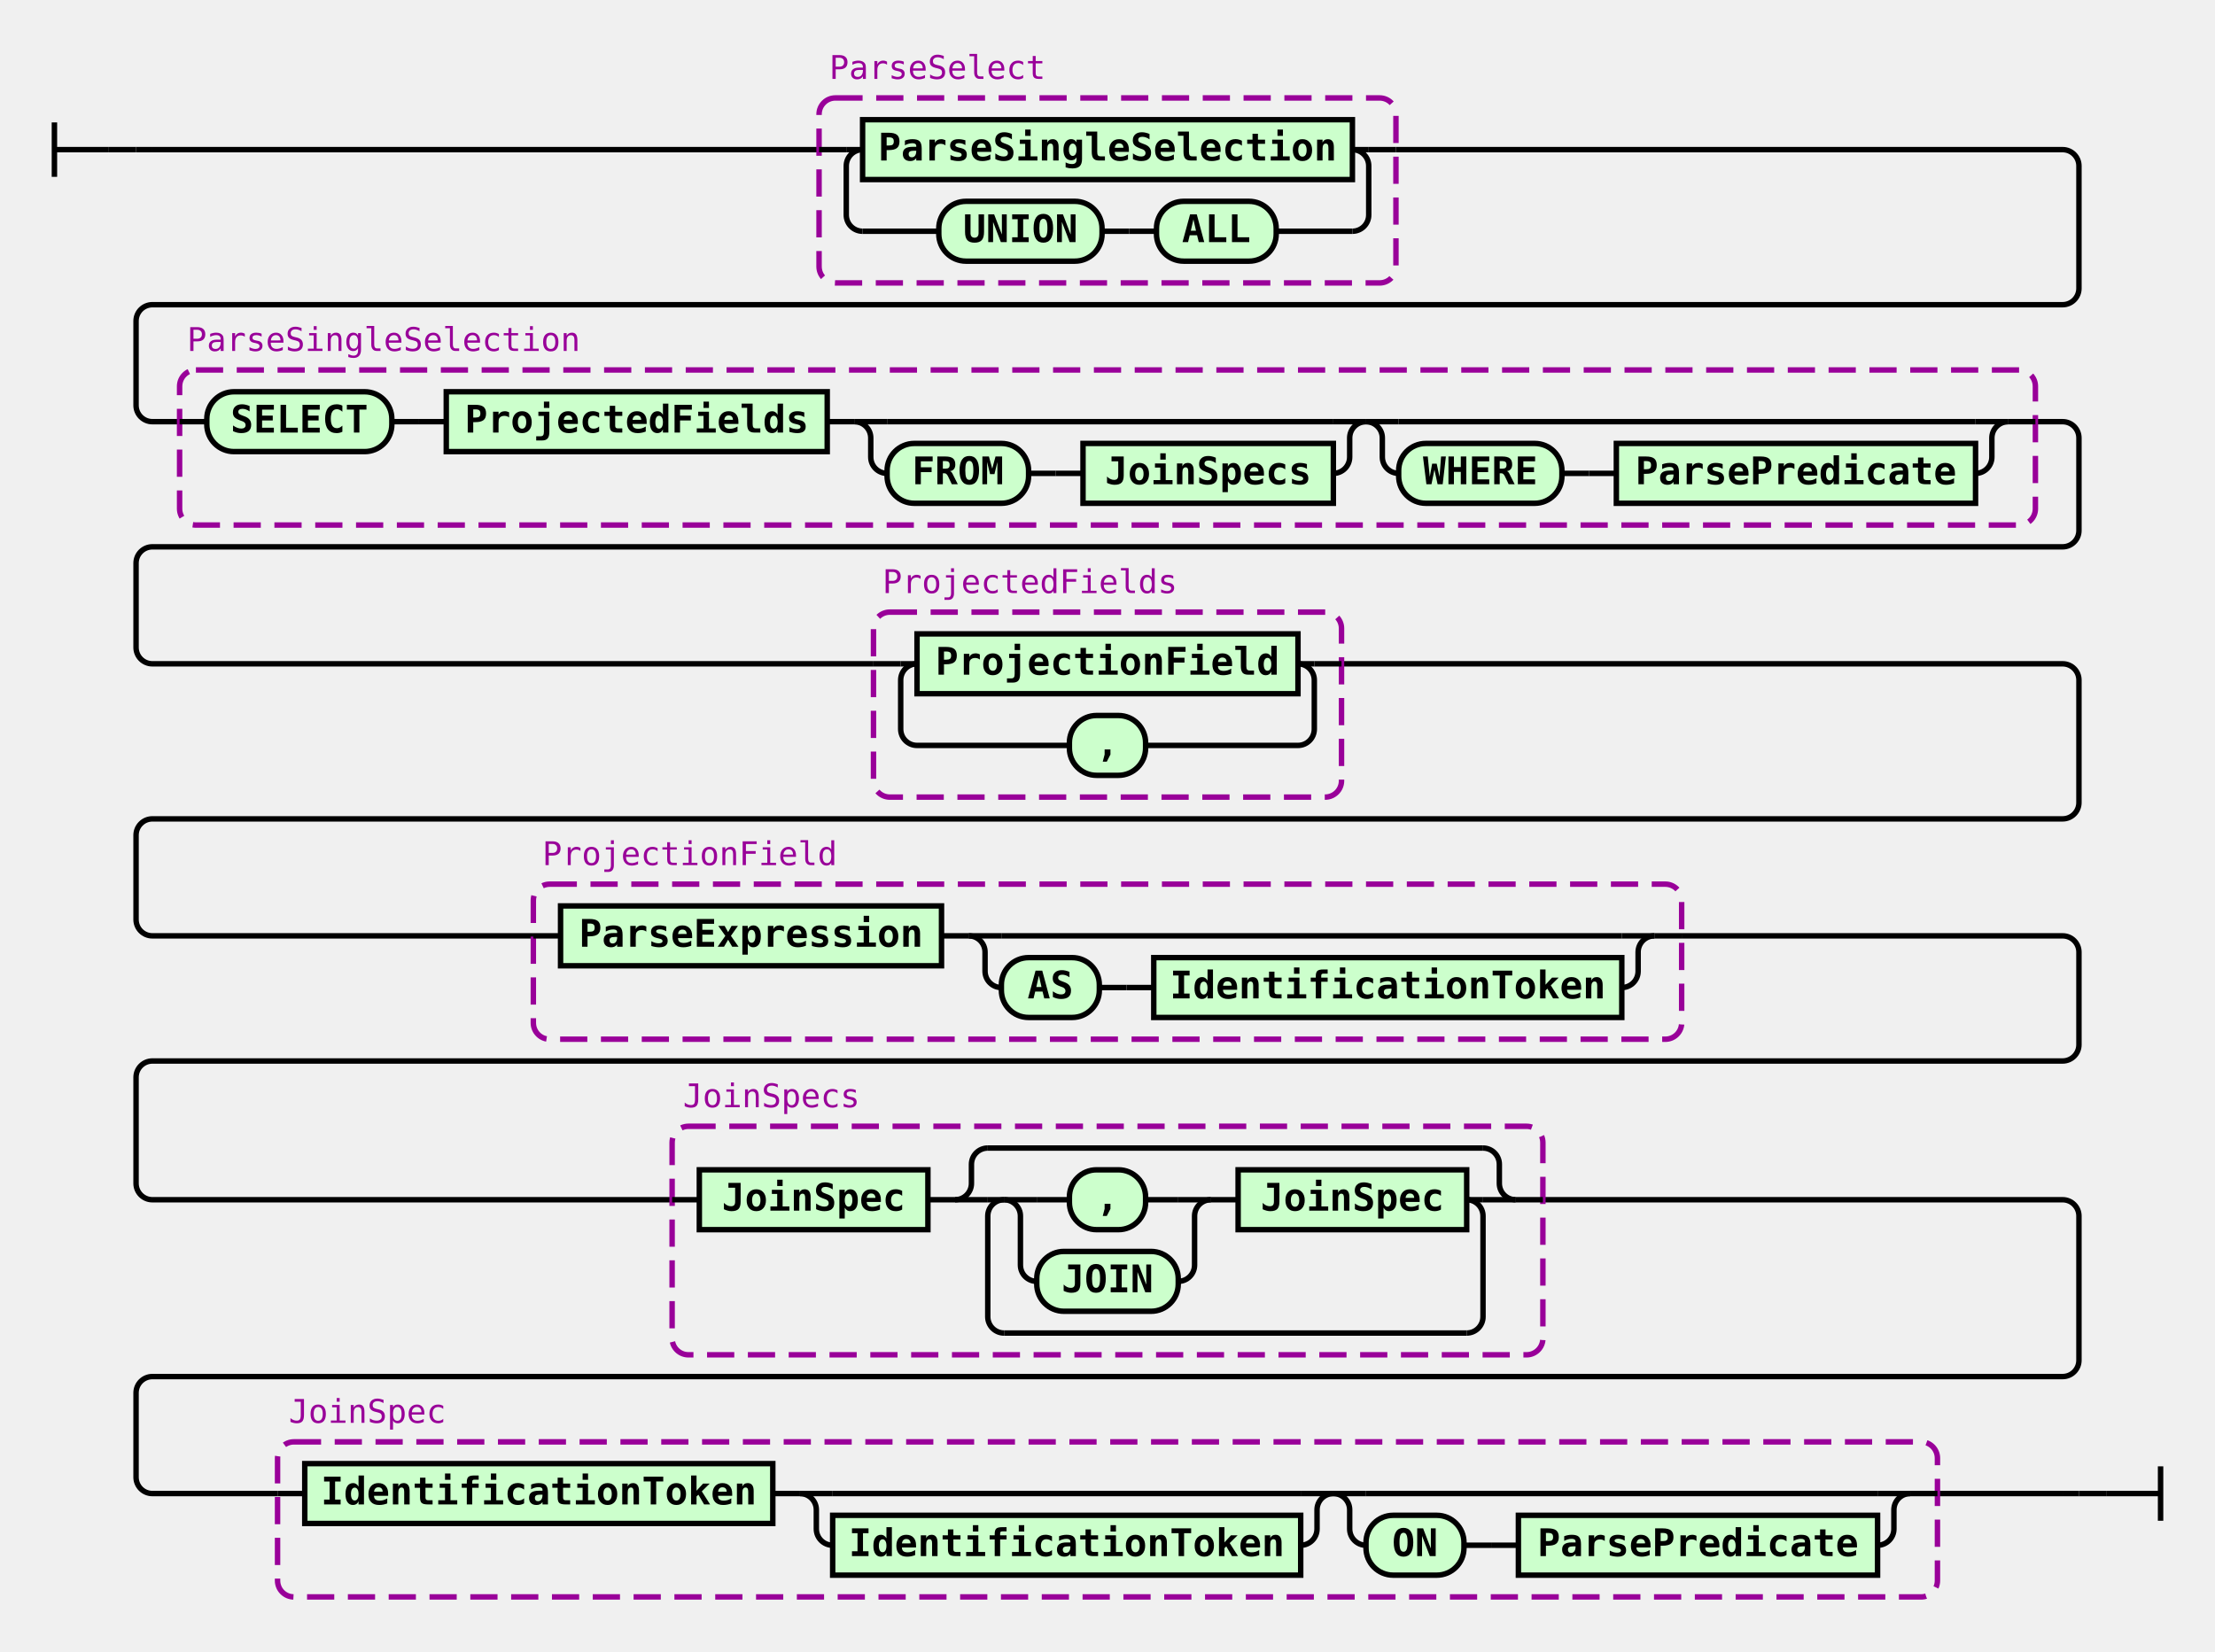
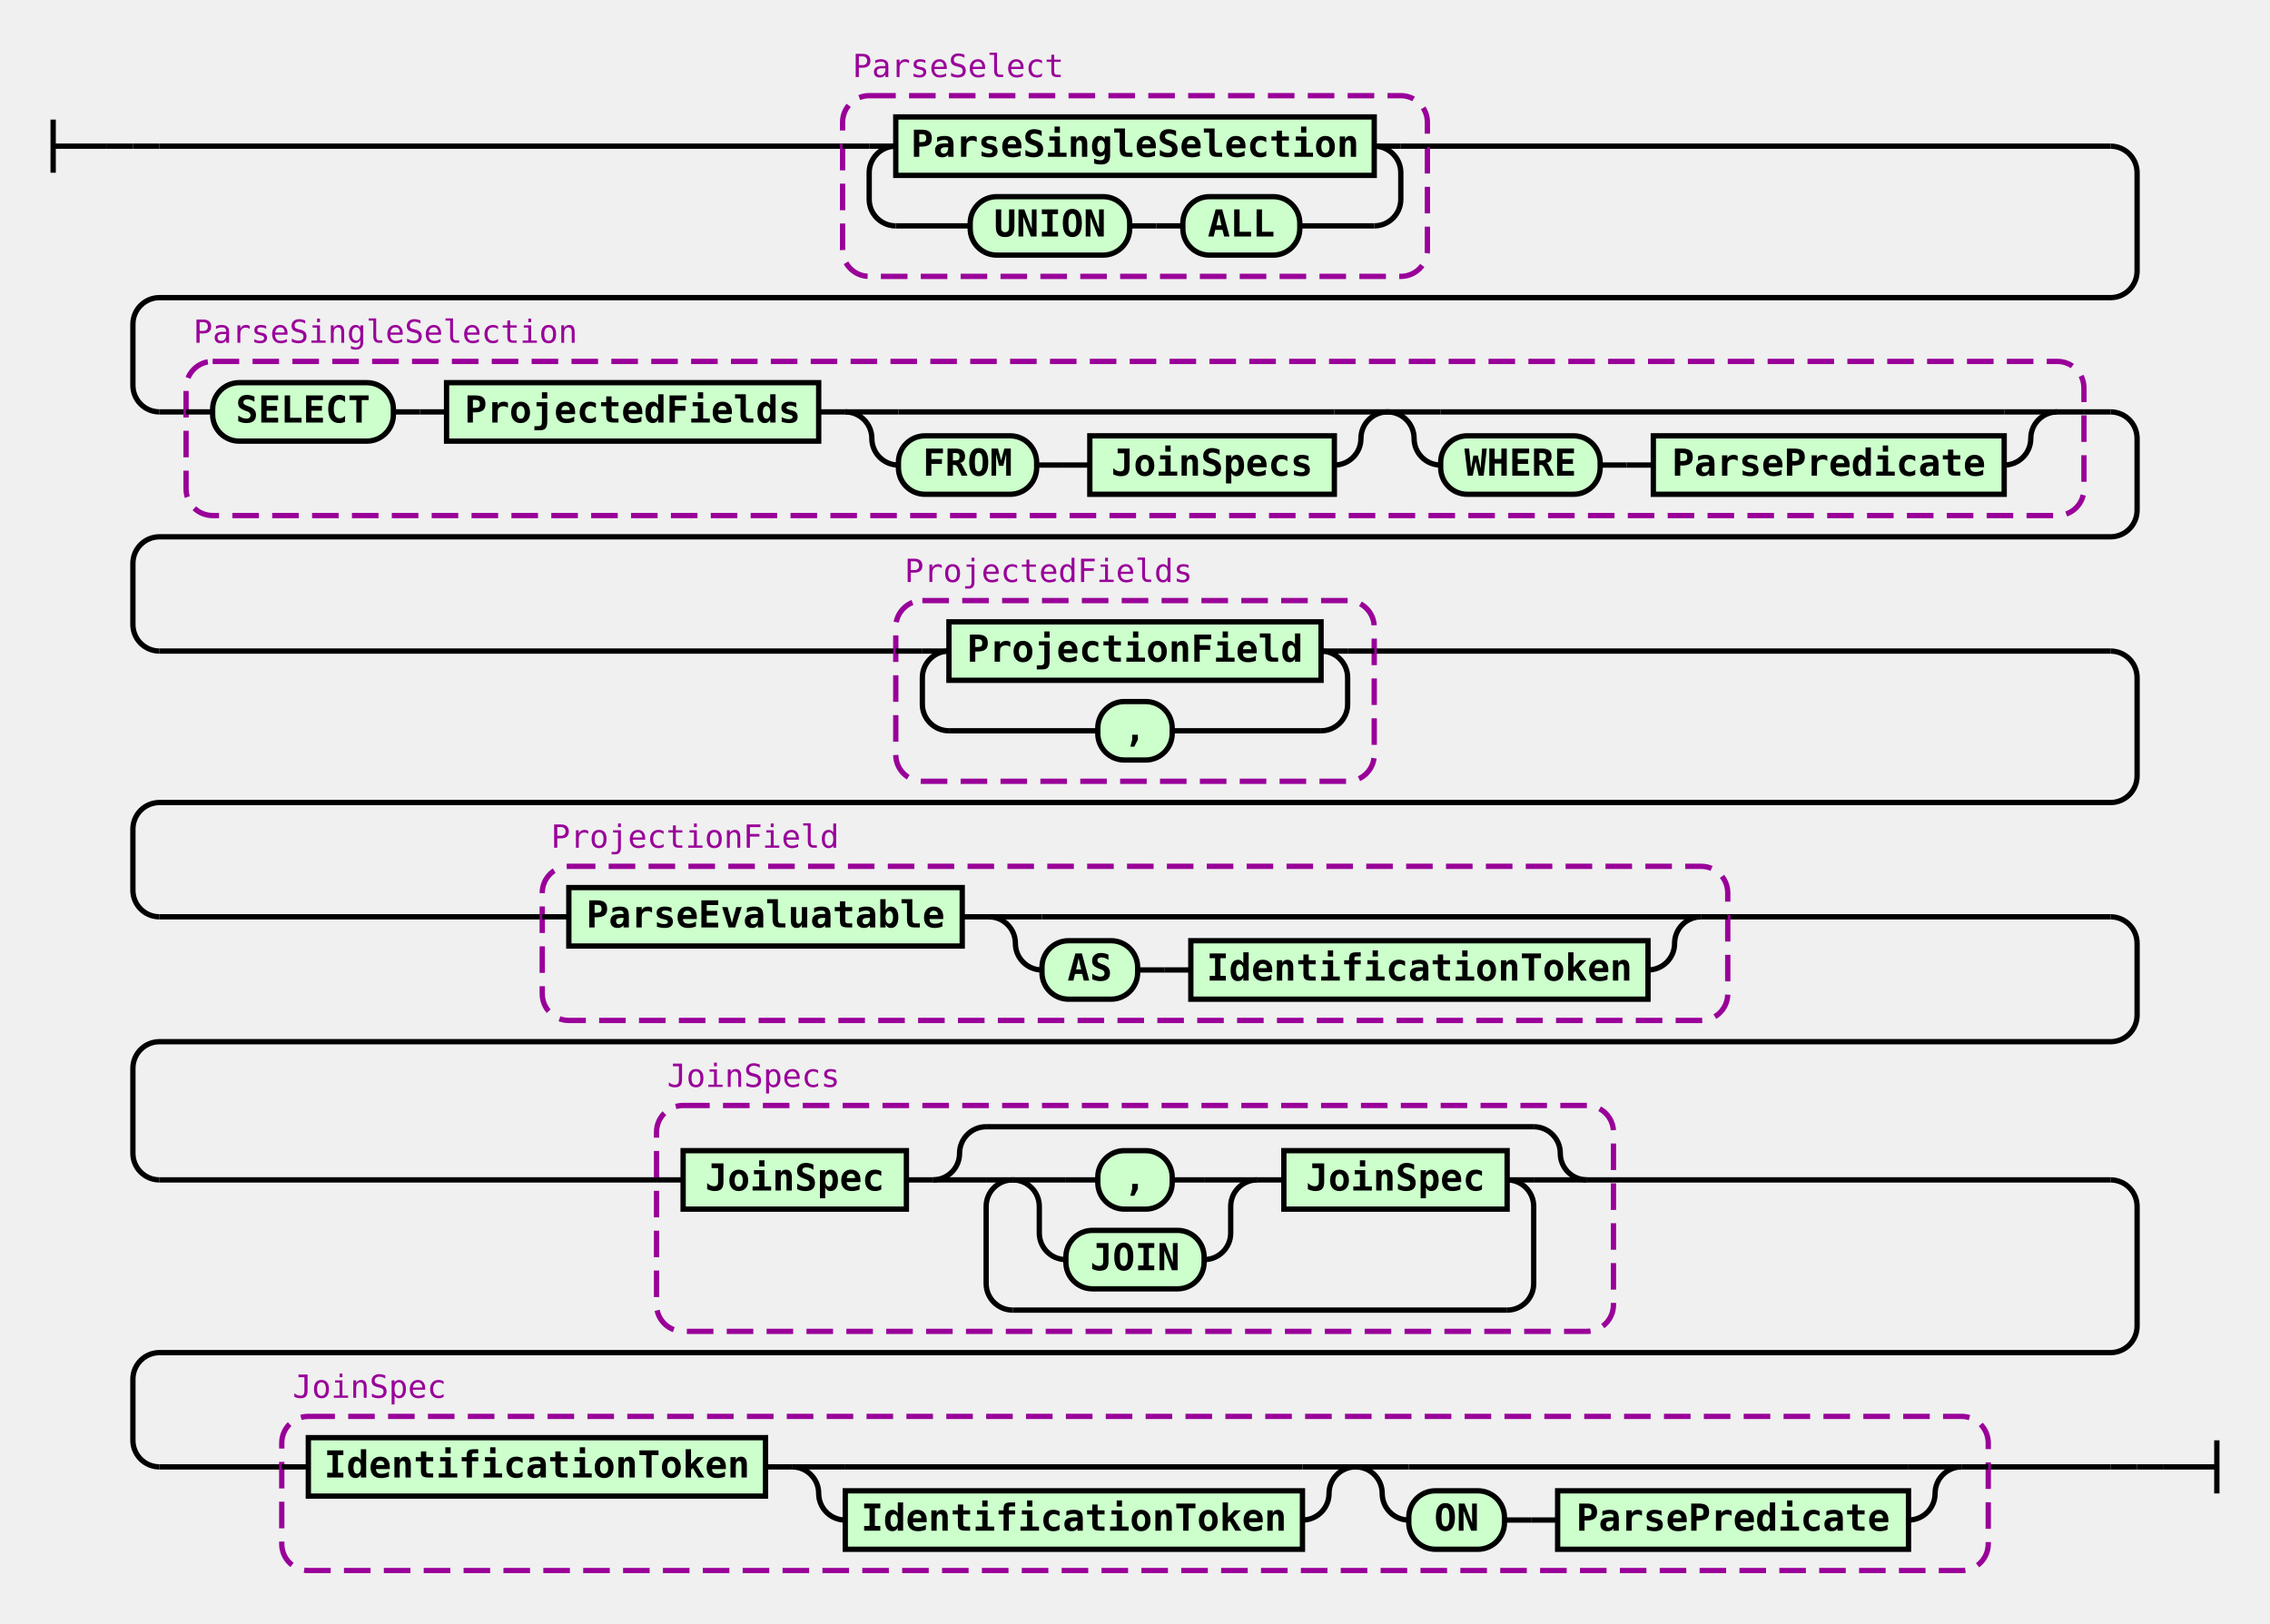
- <svg xmlns="http://www.w3.org/2000/svg" class="railroad-diagram" width="814" height="607" viewBox="0 0 814 607">
+ <svg xmlns="http://www.w3.org/2000/svg" class="railroad-diagram" width="854" height="611" viewBox="0 0 854 611">
  <g>
    <g>
      <path d="M20 45v20m0 -10h20" />
    </g>
    <path d="M40 55h10" />
    <g>
      <path d="M50 55h0" />
-       <path d="M50 55h6" />
+       <path d="M50 55h10" />
      <g>
-         <path d="M56 55h245" />
-         <path d="M513 55h245" />
-         <rect x="301" y="36" width="212" height="68" rx="6" ry="6" class="group-box" />
+         <path d="M60 55h257" />
+         <path d="M537 55h257" />
+         <rect x="317" y="36" width="220" height="68" rx="10" ry="10" class="group-box" />
        <g>
-           <path d="M301 55h10" />
-           <path d="M503 55h10" />
-           <path d="M311 55h6" />
+           <path d="M317 55h10" />
+           <path d="M527 55h10" />
+           <path d="M327 55h10" />
          <g class="non-terminal ">
-             <path d="M317 55h0" />
-             <path d="M497 55h0" />
-             <rect x="317" y="44" width="180" height="22" />
-             <text x="407" y="59">ParseSingleSelection</text>
-           </g>
-           <path d="M497 55h6" />
-           <path d="M317 55a6 6 0 0 0 -6 6v18a6 6 0 0 0 6 6" />
-           <g>
-             <path d="M317 85h28" />
-             <path d="M469 85h28" />
+             <path d="M337 55h0" />
+             <path d="M517 55h0" />
+             <rect x="337" y="44" width="180" height="22" />
+             <text x="427" y="59">ParseSingleSelection</text>
+           </g>
+           <path d="M517 55h10" />
+           <path d="M337 55a10 10 0 0 0 -10 10v10a10 10 0 0 0 10 10" />
+           <g>
+             <path d="M337 85h28" />
+             <path d="M489 85h28" />
            <g class="terminal ">
-               <path d="M345 85h0" />
-               <path d="M405 85h0" />
-               <rect x="345" y="74" width="60" height="22" rx="10" ry="10" />
-               <text x="375" y="89">UNION</text>
-             </g>
-             <path d="M405 85h10" />
-             <path d="M415 85h10" />
+               <path d="M365 85h0" />
+               <path d="M425 85h0" />
+               <rect x="365" y="74" width="60" height="22" rx="10" ry="10" />
+               <text x="395" y="89">UNION</text>
+             </g>
+             <path d="M425 85h10" />
+             <path d="M435 85h10" />
            <g class="terminal ">
-               <path d="M425 85h0" />
-               <path d="M469 85h0" />
-               <rect x="425" y="74" width="44" height="22" rx="10" ry="10" />
-               <text x="447" y="89">ALL</text>
-             </g>
-           </g>
-           <path d="M497 85a6 6 0 0 0 6 -6v-18a6 6 0 0 0 -6 -6" />
+               <path d="M445 85h0" />
+               <path d="M489 85h0" />
+               <rect x="445" y="74" width="44" height="22" rx="10" ry="10" />
+               <text x="467" y="89">ALL</text>
+             </g>
+           </g>
+           <path d="M517 85a10 10 0 0 0 10 -10v-10a10 10 0 0 0 -10 -10" />
        </g>
        <g class="undefined">
-           <path d="M301 26h0" />
-           <path d="M388 26h0" />
-           <text x="344.5" y="29" class="comment">ParseSelect</text>
+           <path d="M317 26h0" />
+           <path d="M404 26h0" />
+           <text x="360.5" y="29" class="comment">ParseSelect</text>
        </g>
      </g>
-       <path d="M758 55a6 6 0 0 1 6 6v45a6 6 0 0 1 -6 6h-702a6 6 0 0 0 -6 6v31a6 6 0 0 0 6 6" />
+       <path d="M794 55a10 10 0 0 1 10 10v37a10 10 0 0 1 -10 10h-734a10 10 0 0 0 -10 10v23a10 10 0 0 0 10 10" />
      <g>
-         <path d="M56 155h10" />
-         <path d="M748 155h10" />
-         <rect x="66" y="136" width="682" height="57" rx="6" ry="6" class="group-box" />
+         <path d="M60 155h10" />
+         <path d="M784 155h10" />
+         <rect x="70" y="136" width="714" height="58" rx="10" ry="10" class="group-box" />
        <g>
-           <path d="M66 155h10" />
-           <path d="M738 155h10" />
+           <path d="M70 155h10" />
+           <path d="M774 155h10" />
          <g class="terminal ">
-             <path d="M76 155h0" />
-             <path d="M144 155h0" />
-             <rect x="76" y="144" width="68" height="22" rx="10" ry="10" />
-             <text x="110" y="159">SELECT</text>
-           </g>
-           <path d="M144 155h10" />
-           <path d="M154 155h10" />
+             <path d="M80 155h0" />
+             <path d="M148 155h0" />
+             <rect x="80" y="144" width="68" height="22" rx="10" ry="10" />
+             <text x="114" y="159">SELECT</text>
+           </g>
+           <path d="M148 155h10" />
+           <path d="M158 155h10" />
          <g class="non-terminal ">
-             <path d="M164 155h0" />
-             <path d="M304 155h0" />
-             <rect x="164" y="144" width="140" height="22" />
-             <text x="234" y="159">ProjectedFields</text>
-           </g>
-           <path d="M304 155h10" />
-           <g>
-             <path d="M314 155h0" />
-             <path d="M502 155h0" />
-             <path d="M314 155h12" />
-             <g>
-               <path d="M326 155h164" />
-             </g>
-             <path d="M490 155h12" />
-             <path d="M314 155a6 6 0 0 1 6 6v7a6 6 0 0 0 6 6" />
-             <g>
-               <path d="M326 174h0" />
-               <path d="M490 174h0" />
+             <path d="M168 155h0" />
+             <path d="M308 155h0" />
+             <rect x="168" y="144" width="140" height="22" />
+             <text x="238" y="159">ProjectedFields</text>
+           </g>
+           <path d="M308 155h10" />
+           <g>
+             <path d="M318 155h0" />
+             <path d="M522 155h0" />
+             <path d="M318 155h20" />
+             <g>
+               <path d="M338 155h164" />
+             </g>
+             <path d="M502 155h20" />
+             <path d="M318 155a10 10 0 0 1 10 10v0a10 10 0 0 0 10 10" />
+             <g>
+               <path d="M338 175h0" />
+               <path d="M502 175h0" />
              <g class="terminal ">
-                 <path d="M326 174h0" />
-                 <path d="M378 174h0" />
-                 <rect x="326" y="163" width="52" height="22" rx="10" ry="10" />
-                 <text x="352" y="178">FROM</text>
-               </g>
-               <path d="M378 174h10" />
-               <path d="M388 174h10" />
+                 <path d="M338 175h0" />
+                 <path d="M390 175h0" />
+                 <rect x="338" y="164" width="52" height="22" rx="10" ry="10" />
+                 <text x="364" y="179">FROM</text>
+               </g>
+               <path d="M390 175h10" />
+               <path d="M400 175h10" />
              <g class="non-terminal ">
-                 <path d="M398 174h0" />
-                 <path d="M490 174h0" />
-                 <rect x="398" y="163" width="92" height="22" />
-                 <text x="444" y="178">JoinSpecs</text>
-               </g>
-             </g>
-             <path d="M490 174a6 6 0 0 0 6 -6v-7a6 6 0 0 1 6 -6" />
-           </g>
-           <g>
-             <path d="M502 155h0" />
-             <path d="M738 155h0" />
-             <path d="M502 155h12" />
-             <g>
-               <path d="M514 155h212" />
-             </g>
-             <path d="M726 155h12" />
-             <path d="M502 155a6 6 0 0 1 6 6v7a6 6 0 0 0 6 6" />
-             <g>
-               <path d="M514 174h0" />
-               <path d="M726 174h0" />
+                 <path d="M410 175h0" />
+                 <path d="M502 175h0" />
+                 <rect x="410" y="164" width="92" height="22" />
+                 <text x="456" y="179">JoinSpecs</text>
+               </g>
+             </g>
+             <path d="M502 175a10 10 0 0 0 10 -10v0a10 10 0 0 1 10 -10" />
+           </g>
+           <g>
+             <path d="M522 155h0" />
+             <path d="M774 155h0" />
+             <path d="M522 155h20" />
+             <g>
+               <path d="M542 155h212" />
+             </g>
+             <path d="M754 155h20" />
+             <path d="M522 155a10 10 0 0 1 10 10v0a10 10 0 0 0 10 10" />
+             <g>
+               <path d="M542 175h0" />
+               <path d="M754 175h0" />
              <g class="terminal ">
-                 <path d="M514 174h0" />
-                 <path d="M574 174h0" />
-                 <rect x="514" y="163" width="60" height="22" rx="10" ry="10" />
-                 <text x="544" y="178">WHERE</text>
-               </g>
-               <path d="M574 174h10" />
-               <path d="M584 174h10" />
+                 <path d="M542 175h0" />
+                 <path d="M602 175h0" />
+                 <rect x="542" y="164" width="60" height="22" rx="10" ry="10" />
+                 <text x="572" y="179">WHERE</text>
+               </g>
+               <path d="M602 175h10" />
+               <path d="M612 175h10" />
              <g class="non-terminal ">
-                 <path d="M594 174h0" />
-                 <path d="M726 174h0" />
-                 <rect x="594" y="163" width="132" height="22" />
-                 <text x="660" y="178">ParsePredicate</text>
-               </g>
-             </g>
-             <path d="M726 174a6 6 0 0 0 6 -6v-7a6 6 0 0 1 6 -6" />
+                 <path d="M622 175h0" />
+                 <path d="M754 175h0" />
+                 <rect x="622" y="164" width="132" height="22" />
+                 <text x="688" y="179">ParsePredicate</text>
+               </g>
+             </g>
+             <path d="M754 175a10 10 0 0 0 10 -10v0a10 10 0 0 1 10 -10" />
          </g>
        </g>
        <g class="undefined">
-           <path d="M66 126h0" />
-           <path d="M216 126h0" />
-           <text x="141" y="129" class="comment">ParseSingleSelection</text>
+           <path d="M70 126h0" />
+           <path d="M220 126h0" />
+           <text x="145" y="129" class="comment">ParseSingleSelection</text>
        </g>
      </g>
-       <path d="M758 155a6 6 0 0 1 6 6v34a6 6 0 0 1 -6 6h-702a6 6 0 0 0 -6 6v31a6 6 0 0 0 6 6" />
+       <path d="M794 155a10 10 0 0 1 10 10v27a10 10 0 0 1 -10 10h-734a10 10 0 0 0 -10 10v23a10 10 0 0 0 10 10" />
      <g>
-         <path d="M56 244h265" />
-         <path d="M493 244h265" />
-         <rect x="321" y="225" width="172" height="68" rx="6" ry="6" class="group-box" />
+         <path d="M60 245h277" />
+         <path d="M517 245h277" />
+         <rect x="337" y="226" width="180" height="68" rx="10" ry="10" class="group-box" />
        <g>
-           <path d="M321 244h10" />
-           <path d="M483 244h10" />
-           <path d="M331 244h6" />
+           <path d="M337 245h10" />
+           <path d="M507 245h10" />
+           <path d="M347 245h10" />
          <g class="non-terminal ">
-             <path d="M337 244h0" />
-             <path d="M477 244h0" />
-             <rect x="337" y="233" width="140" height="22" />
-             <text x="407" y="248">ProjectionField</text>
-           </g>
-           <path d="M477 244h6" />
-           <path d="M337 244a6 6 0 0 0 -6 6v18a6 6 0 0 0 6 6" />
+             <path d="M357 245h0" />
+             <path d="M497 245h0" />
+             <rect x="357" y="234" width="140" height="22" />
+             <text x="427" y="249">ProjectionField</text>
+           </g>
+           <path d="M497 245h10" />
+           <path d="M357 245a10 10 0 0 0 -10 10v10a10 10 0 0 0 10 10" />
          <g class="terminal ">
-             <path d="M337 274h56" />
-             <path d="M421 274h56" />
-             <rect x="393" y="263" width="28" height="22" rx="10" ry="10" />
-             <text x="407" y="278">,</text>
-           </g>
-           <path d="M477 274a6 6 0 0 0 6 -6v-18a6 6 0 0 0 -6 -6" />
+             <path d="M357 275h56" />
+             <path d="M441 275h56" />
+             <rect x="413" y="264" width="28" height="22" rx="10" ry="10" />
+             <text x="427" y="279">,</text>
+           </g>
+           <path d="M497 275a10 10 0 0 0 10 -10v-10a10 10 0 0 0 -10 -10" />
        </g>
        <g class="undefined">
-           <path d="M321 215h0" />
-           <path d="M436 215h0" />
-           <text x="378.5" y="218" class="comment">ProjectedFields</text>
+           <path d="M337 216h0" />
+           <path d="M452 216h0" />
+           <text x="394.5" y="219" class="comment">ProjectedFields</text>
        </g>
      </g>
-       <path d="M758 244a6 6 0 0 1 6 6v45a6 6 0 0 1 -6 6h-702a6 6 0 0 0 -6 6v31a6 6 0 0 0 6 6" />
+       <path d="M794 245a10 10 0 0 1 10 10v37a10 10 0 0 1 -10 10h-734a10 10 0 0 0 -10 10v23a10 10 0 0 0 10 10" />
      <g>
-         <path d="M56 344h140" />
-         <path d="M618 344h140" />
-         <rect x="196" y="325" width="422" height="57" rx="6" ry="6" class="group-box" />
+         <path d="M60 345h144" />
+         <path d="M650 345h144" />
+         <rect x="204" y="326" width="446" height="58" rx="10" ry="10" class="group-box" />
        <g>
-           <path d="M196 344h10" />
-           <path d="M608 344h10" />
+           <path d="M204 345h10" />
+           <path d="M640 345h10" />
          <g class="non-terminal ">
-             <path d="M206 344h0" />
-             <path d="M346 344h0" />
-             <rect x="206" y="333" width="140" height="22" />
-             <text x="276" y="348">ParseExpression</text>
-           </g>
-           <path d="M346 344h10" />
-           <g>
-             <path d="M356 344h0" />
-             <path d="M608 344h0" />
-             <path d="M356 344h12" />
-             <g>
-               <path d="M368 344h228" />
-             </g>
-             <path d="M596 344h12" />
-             <path d="M356 344a6 6 0 0 1 6 6v7a6 6 0 0 0 6 6" />
-             <g>
-               <path d="M368 363h0" />
-               <path d="M596 363h0" />
+             <path d="M214 345h0" />
+             <path d="M362 345h0" />
+             <rect x="214" y="334" width="148" height="22" />
+             <text x="288" y="349">ParseEvaluatable</text>
+           </g>
+           <path d="M362 345h10" />
+           <g>
+             <path d="M372 345h0" />
+             <path d="M640 345h0" />
+             <path d="M372 345h20" />
+             <g>
+               <path d="M392 345h228" />
+             </g>
+             <path d="M620 345h20" />
+             <path d="M372 345a10 10 0 0 1 10 10v0a10 10 0 0 0 10 10" />
+             <g>
+               <path d="M392 365h0" />
+               <path d="M620 365h0" />
              <g class="terminal ">
-                 <path d="M368 363h0" />
-                 <path d="M404 363h0" />
-                 <rect x="368" y="352" width="36" height="22" rx="10" ry="10" />
-                 <text x="386" y="367">AS</text>
-               </g>
-               <path d="M404 363h10" />
-               <path d="M414 363h10" />
+                 <path d="M392 365h0" />
+                 <path d="M428 365h0" />
+                 <rect x="392" y="354" width="36" height="22" rx="10" ry="10" />
+                 <text x="410" y="369">AS</text>
+               </g>
+               <path d="M428 365h10" />
+               <path d="M438 365h10" />
              <g class="non-terminal ">
-                 <path d="M424 363h0" />
-                 <path d="M596 363h0" />
-                 <rect x="424" y="352" width="172" height="22" />
-                 <text x="510" y="367">IdentificationToken</text>
-               </g>
-             </g>
-             <path d="M596 363a6 6 0 0 0 6 -6v-7a6 6 0 0 1 6 -6" />
+                 <path d="M448 365h0" />
+                 <path d="M620 365h0" />
+                 <rect x="448" y="354" width="172" height="22" />
+                 <text x="534" y="369">IdentificationToken</text>
+               </g>
+             </g>
+             <path d="M620 365a10 10 0 0 0 10 -10v0a10 10 0 0 1 10 -10" />
          </g>
        </g>
        <g class="undefined">
-           <path d="M196 315h0" />
-           <path d="M311 315h0" />
-           <text x="253.5" y="318" class="comment">ProjectionField</text>
+           <path d="M204 316h0" />
+           <path d="M319 316h0" />
+           <text x="261.5" y="319" class="comment">ProjectionField</text>
        </g>
      </g>
-       <path d="M758 344a6 6 0 0 1 6 6v34a6 6 0 0 1 -6 6h-702a6 6 0 0 0 -6 6v39a6 6 0 0 0 6 6" />
+       <path d="M794 345a10 10 0 0 1 10 10v27a10 10 0 0 1 -10 10h-734a10 10 0 0 0 -10 10v32a10 10 0 0 0 10 10" />
      <g>
-         <path d="M56 441h191" />
-         <path d="M567 441h191" />
-         <rect x="247" y="414" width="320" height="84" rx="6" ry="6" class="group-box" />
+         <path d="M60 444h187" />
+         <path d="M607 444h187" />
+         <rect x="247" y="416" width="360" height="85" rx="10" ry="10" class="group-box" />
        <g>
-           <path d="M247 441h10" />
-           <path d="M557 441h10" />
+           <path d="M247 444h10" />
+           <path d="M597 444h10" />
          <g class="non-terminal ">
-             <path d="M257 441h0" />
-             <path d="M341 441h0" />
-             <rect x="257" y="430" width="84" height="22" />
-             <text x="299" y="445">JoinSpec</text>
-           </g>
-           <path d="M341 441h10" />
-           <g>
-             <path d="M351 441h0" />
-             <path d="M557 441h0" />
-             <path d="M351 441a6 6 0 0 0 6 -6v-7a6 6 0 0 1 6 -6" />
-             <g>
-               <path d="M363 422h182" />
-             </g>
-             <path d="M545 422a6 6 0 0 1 6 6v7a6 6 0 0 0 6 6" />
-             <path d="M351 441h12" />
-             <g>
-               <path d="M363 441h0" />
-               <path d="M545 441h0" />
-               <path d="M363 441h6" />
+             <path d="M257 444h0" />
+             <path d="M341 444h0" />
+             <rect x="257" y="433" width="84" height="22" />
+             <text x="299" y="448">JoinSpec</text>
+           </g>
+           <path d="M341 444h10" />
+           <g>
+             <path d="M351 444h0" />
+             <path d="M597 444h0" />
+             <path d="M351 444a10 10 0 0 0 10 -10v0a10 10 0 0 1 10 -10" />
+             <g>
+               <path d="M371 424h206" />
+             </g>
+             <path d="M577 424a10 10 0 0 1 10 10v0a10 10 0 0 0 10 10" />
+             <path d="M351 444h20" />
+             <g>
+               <path d="M371 444h0" />
+               <path d="M577 444h0" />
+               <path d="M371 444h10" />
              <g>
-                 <path d="M369 441h0" />
-                 <path d="M539 441h0" />
+                 <path d="M381 444h0" />
+                 <path d="M567 444h0" />
                <g>
-                   <path d="M369 441h0" />
-                   <path d="M445 441h0" />
-                   <path d="M369 441h12" />
+                   <path d="M381 444h0" />
+                   <path d="M473 444h0" />
+                   <path d="M381 444h20" />
                  <g class="terminal ">
-                     <path d="M381 441h12" />
-                     <path d="M421 441h12" />
-                     <rect x="393" y="430" width="28" height="22" rx="10" ry="10" />
-                     <text x="407" y="445">,</text>
+                     <path d="M401 444h12" />
+                     <path d="M441 444h12" />
+                     <rect x="413" y="433" width="28" height="22" rx="10" ry="10" />
+                     <text x="427" y="448">,</text>
                  </g>
-                   <path d="M433 441h12" />
-                   <path d="M369 441a6 6 0 0 1 6 6v18a6 6 0 0 0 6 6" />
+                   <path d="M453 444h20" />
+                   <path d="M381 444a10 10 0 0 1 10 10v10a10 10 0 0 0 10 10" />
                  <g class="terminal ">
-                     <path d="M381 471h0" />
-                     <path d="M433 471h0" />
-                     <rect x="381" y="460" width="52" height="22" rx="10" ry="10" />
-                     <text x="407" y="475">JOIN</text>
+                     <path d="M401 474h0" />
+                     <path d="M453 474h0" />
+                     <rect x="401" y="463" width="52" height="22" rx="10" ry="10" />
+                     <text x="427" y="478">JOIN</text>
                  </g>
-                   <path d="M433 471a6 6 0 0 0 6 -6v-18a6 6 0 0 1 6 -6" />
+                   <path d="M453 474a10 10 0 0 0 10 -10v-10a10 10 0 0 1 10 -10" />
                </g>
-                 <path d="M445 441h10" />
+                 <path d="M473 444h10" />
                <g class="non-terminal ">
-                   <path d="M455 441h0" />
-                   <path d="M539 441h0" />
-                   <rect x="455" y="430" width="84" height="22" />
-                   <text x="497" y="445">JoinSpec</text>
+                   <path d="M483 444h0" />
+                   <path d="M567 444h0" />
+                   <rect x="483" y="433" width="84" height="22" />
+                   <text x="525" y="448">JoinSpec</text>
                </g>
              </g>
-               <path d="M539 441h6" />
-               <path d="M369 441a6 6 0 0 0 -6 6v37a6 6 0 0 0 6 6" />
+               <path d="M567 444h10" />
+               <path d="M381 444a10 10 0 0 0 -10 10v29a10 10 0 0 0 10 10" />
              <g>
-                 <path d="M369 490h170" />
-               </g>
-               <path d="M539 490a6 6 0 0 0 6 -6v-37a6 6 0 0 0 -6 -6" />
-             </g>
-             <path d="M545 441h12" />
+                 <path d="M381 493h186" />
+               </g>
+               <path d="M567 493a10 10 0 0 0 10 -10v-29a10 10 0 0 0 -10 -10" />
+             </g>
+             <path d="M577 444h20" />
          </g>
        </g>
        <g class="undefined">
-           <path d="M247 404h0" />
-           <path d="M320 404h0" />
-           <text x="283.5" y="407" class="comment">JoinSpecs</text>
+           <path d="M247 406h0" />
+           <path d="M320 406h0" />
+           <text x="283.5" y="409" class="comment">JoinSpecs</text>
        </g>
      </g>
-       <path d="M758 441a6 6 0 0 1 6 6v53a6 6 0 0 1 -6 6h-702a6 6 0 0 0 -6 6v31a6 6 0 0 0 6 6" />
+       <path d="M794 444a10 10 0 0 1 10 10v45a10 10 0 0 1 -10 10h-734a10 10 0 0 0 -10 10v23a10 10 0 0 0 10 10" />
      <g>
-         <path d="M56 549h46" />
-         <path d="M712 549h46" />
-         <rect x="102" y="530" width="610" height="57" rx="6" ry="6" class="group-box" />
+         <path d="M60 552h46" />
+         <path d="M748 552h46" />
+         <rect x="106" y="533" width="642" height="58" rx="10" ry="10" class="group-box" />
        <g>
-           <path d="M102 549h10" />
-           <path d="M702 549h10" />
+           <path d="M106 552h10" />
+           <path d="M738 552h10" />
          <g class="non-terminal ">
-             <path d="M112 549h0" />
-             <path d="M284 549h0" />
-             <rect x="112" y="538" width="172" height="22" />
-             <text x="198" y="553">IdentificationToken</text>
-           </g>
-           <path d="M284 549h10" />
-           <g>
-             <path d="M294 549h0" />
-             <path d="M490 549h0" />
-             <path d="M294 549h12" />
-             <g>
-               <path d="M306 549h172" />
-             </g>
-             <path d="M478 549h12" />
-             <path d="M294 549a6 6 0 0 1 6 6v7a6 6 0 0 0 6 6" />
+             <path d="M116 552h0" />
+             <path d="M288 552h0" />
+             <rect x="116" y="541" width="172" height="22" />
+             <text x="202" y="556">IdentificationToken</text>
+           </g>
+           <path d="M288 552h10" />
+           <g>
+             <path d="M298 552h0" />
+             <path d="M510 552h0" />
+             <path d="M298 552h20" />
+             <g>
+               <path d="M318 552h172" />
+             </g>
+             <path d="M490 552h20" />
+             <path d="M298 552a10 10 0 0 1 10 10v0a10 10 0 0 0 10 10" />
            <g class="non-terminal ">
-               <path d="M306 568h0" />
-               <path d="M478 568h0" />
-               <rect x="306" y="557" width="172" height="22" />
-               <text x="392" y="572">IdentificationToken</text>
-             </g>
-             <path d="M478 568a6 6 0 0 0 6 -6v-7a6 6 0 0 1 6 -6" />
-           </g>
-           <g>
-             <path d="M490 549h0" />
-             <path d="M702 549h0" />
-             <path d="M490 549h12" />
-             <g>
-               <path d="M502 549h188" />
-             </g>
-             <path d="M690 549h12" />
-             <path d="M490 549a6 6 0 0 1 6 6v7a6 6 0 0 0 6 6" />
-             <g>
-               <path d="M502 568h0" />
-               <path d="M690 568h0" />
+               <path d="M318 572h0" />
+               <path d="M490 572h0" />
+               <rect x="318" y="561" width="172" height="22" />
+               <text x="404" y="576">IdentificationToken</text>
+             </g>
+             <path d="M490 572a10 10 0 0 0 10 -10v0a10 10 0 0 1 10 -10" />
+           </g>
+           <g>
+             <path d="M510 552h0" />
+             <path d="M738 552h0" />
+             <path d="M510 552h20" />
+             <g>
+               <path d="M530 552h188" />
+             </g>
+             <path d="M718 552h20" />
+             <path d="M510 552a10 10 0 0 1 10 10v0a10 10 0 0 0 10 10" />
+             <g>
+               <path d="M530 572h0" />
+               <path d="M718 572h0" />
              <g class="terminal ">
-                 <path d="M502 568h0" />
-                 <path d="M538 568h0" />
-                 <rect x="502" y="557" width="36" height="22" rx="10" ry="10" />
-                 <text x="520" y="572">ON</text>
-               </g>
-               <path d="M538 568h10" />
-               <path d="M548 568h10" />
+                 <path d="M530 572h0" />
+                 <path d="M566 572h0" />
+                 <rect x="530" y="561" width="36" height="22" rx="10" ry="10" />
+                 <text x="548" y="576">ON</text>
+               </g>
+               <path d="M566 572h10" />
+               <path d="M576 572h10" />
              <g class="non-terminal ">
-                 <path d="M558 568h0" />
-                 <path d="M690 568h0" />
-                 <rect x="558" y="557" width="132" height="22" />
-                 <text x="624" y="572">ParsePredicate</text>
-               </g>
-             </g>
-             <path d="M690 568a6 6 0 0 0 6 -6v-7a6 6 0 0 1 6 -6" />
+                 <path d="M586 572h0" />
+                 <path d="M718 572h0" />
+                 <rect x="586" y="561" width="132" height="22" />
+                 <text x="652" y="576">ParsePredicate</text>
+               </g>
+             </g>
+             <path d="M718 572a10 10 0 0 0 10 -10v0a10 10 0 0 1 10 -10" />
          </g>
        </g>
        <g class="undefined">
-           <path d="M102 520h0" />
-           <path d="M168 520h0" />
-           <text x="135" y="523" class="comment">JoinSpec</text>
+           <path d="M106 523h0" />
+           <path d="M172 523h0" />
+           <text x="139" y="526" class="comment">JoinSpec</text>
        </g>
      </g>
-       <path d="M758 549h6" />
-       <path d="M764 549h0" />
+       <path d="M794 552h10" />
+       <path d="M804 552h0" />
    </g>
-     <path d="M764 549h10" />
-     <path d="M 774 549 h 20 m 0 -10 v 20" />
+     <path d="M804 552h10" />
+     <path d="M 814 552 h 20 m 0 -10 v 20" />
  </g>
  <style>
    svg.railroad-diagram {
        background-color: white;
    }
    svg.railroad-diagram path {
        stroke-width: 2;
        stroke: black;
        fill: rgba(0, 0, 0, 0);
    }
    svg.railroad-diagram text.diagram-text {
        font-size: 12px;
    }
    svg.railroad-diagram text.diagram-arrow {
        font-size: 16px;
    }
    svg.railroad-diagram text.label {
        text-anchor: start;
    }
    svg.railroad-diagram text.comment {
        font: normal 12px monospace;
        fill: #990099;
    }
    svg.railroad-diagram rect.group-box {
        stroke: #990099;
        stroke-dasharray: 10 5;
        fill: none;
    }
    svg.railroad-diagram path.diagram-text {
        stroke-width: 2;
        stroke: black;
        fill: white;
        cursor: help;
    }
    svg.railroad-diagram g.diagram-text:hover path.diagram-text {
        fill: #eeeeee;
    }
    svg.railroad-diagram rect {
        stroke-width: 2;
        stroke: black;
        fill: #ccffcc;
    }
    svg.railroad-diagram text {
        font: bold 14px monospace;
        text-anchor: middle;
        white-space: pre;
    }
    svg.railroad-diagram g.optional-path rect {
        fill: #ccffff;
    }
    svg.railroad-diagram g.optional-path text {
        font-style: italic;
        font-weight: 100;
    }
    svg.railroad-diagram g.recurring-path rect {
        fill: #ffffcc;
    }
    svg.railroad-diagram g.recurring-path text {
        font-style: italic;
    }
    svg.railroad-diagram g.unhappy-path rect {
        fill: #ffcccc;
    }
    svg.railroad-diagram g.unhappy-path text {
        font-variant: small-caps;
    
    }
    
    @media (prefers-color-scheme: dark) {
        .day.dark-scheme {
            background: #333333;
            color: white;
        }
        .night.dark-scheme {
            background: black;
            color: #dddddd;
        }
    }
    
    @media (prefers-color-scheme: light) {
        svg.railroad-diagram {
            background-color: white;
        }
        svg.railroad-diagram path {
            stroke: black;
            fill: rgba(0, 0, 0, 0);
        }
        svg.railroad-diagram text.comment {
            fill: #990099;
        }
        svg.railroad-diagram rect {
            stroke: black;
            fill: #ccffcc;
        }
        svg.railroad-diagram rect.group-box {
            stroke: #990099;
        }
        svg.railroad-diagram path.diagram-text {
            stroke: black;
            fill: white;
        }
        svg.railroad-diagram g.diagram-text:hover path.diagram-text {
            fill: #eeeeee;
        }
        svg.railroad-diagram g.optional-path rect {
            fill: #ccffff;
        }
        svg.railroad-diagram g.recurring-path rect {
            fill: #ffffcc;
        }
        svg.railroad-diagram g.unhappy-path rect {
            fill: #ffcccc;
        }
    }
    
    @media (prefers-color-scheme: dark) {
        svg.railroad-diagram {
            background-color: #1e2129;
        }
        svg.railroad-diagram path {
            stroke: silver;
            fill: rgba(0, 0, 0, 0);
        }
        svg.railroad-diagram text {
            fill: whitesmoke;
        }
        svg.railroad-diagram text.comment {
            fill: #990099;
        }
        svg.railroad-diagram rect {
            stroke: silver;
            fill: #009900;
        }
        svg.railroad-diagram rect.group-box {
            stroke: #990099;
        }
        svg.railroad-diagram path.diagram-text {
            stroke: silver;
            fill: darkslategrey;
        }
        svg.railroad-diagram g.diagram-text:hover path.diagram-text {
            fill: dimgray;
        }
        svg.railroad-diagram g.optional-path rect {
            fill: #009999;
        }
        svg.railroad-diagram g.recurring-path rect {
            fill: #999900;
        }
        svg.railroad-diagram g.unhappy-path rect {
            fill: #990033;
        }
    }
  </style>
</svg>
